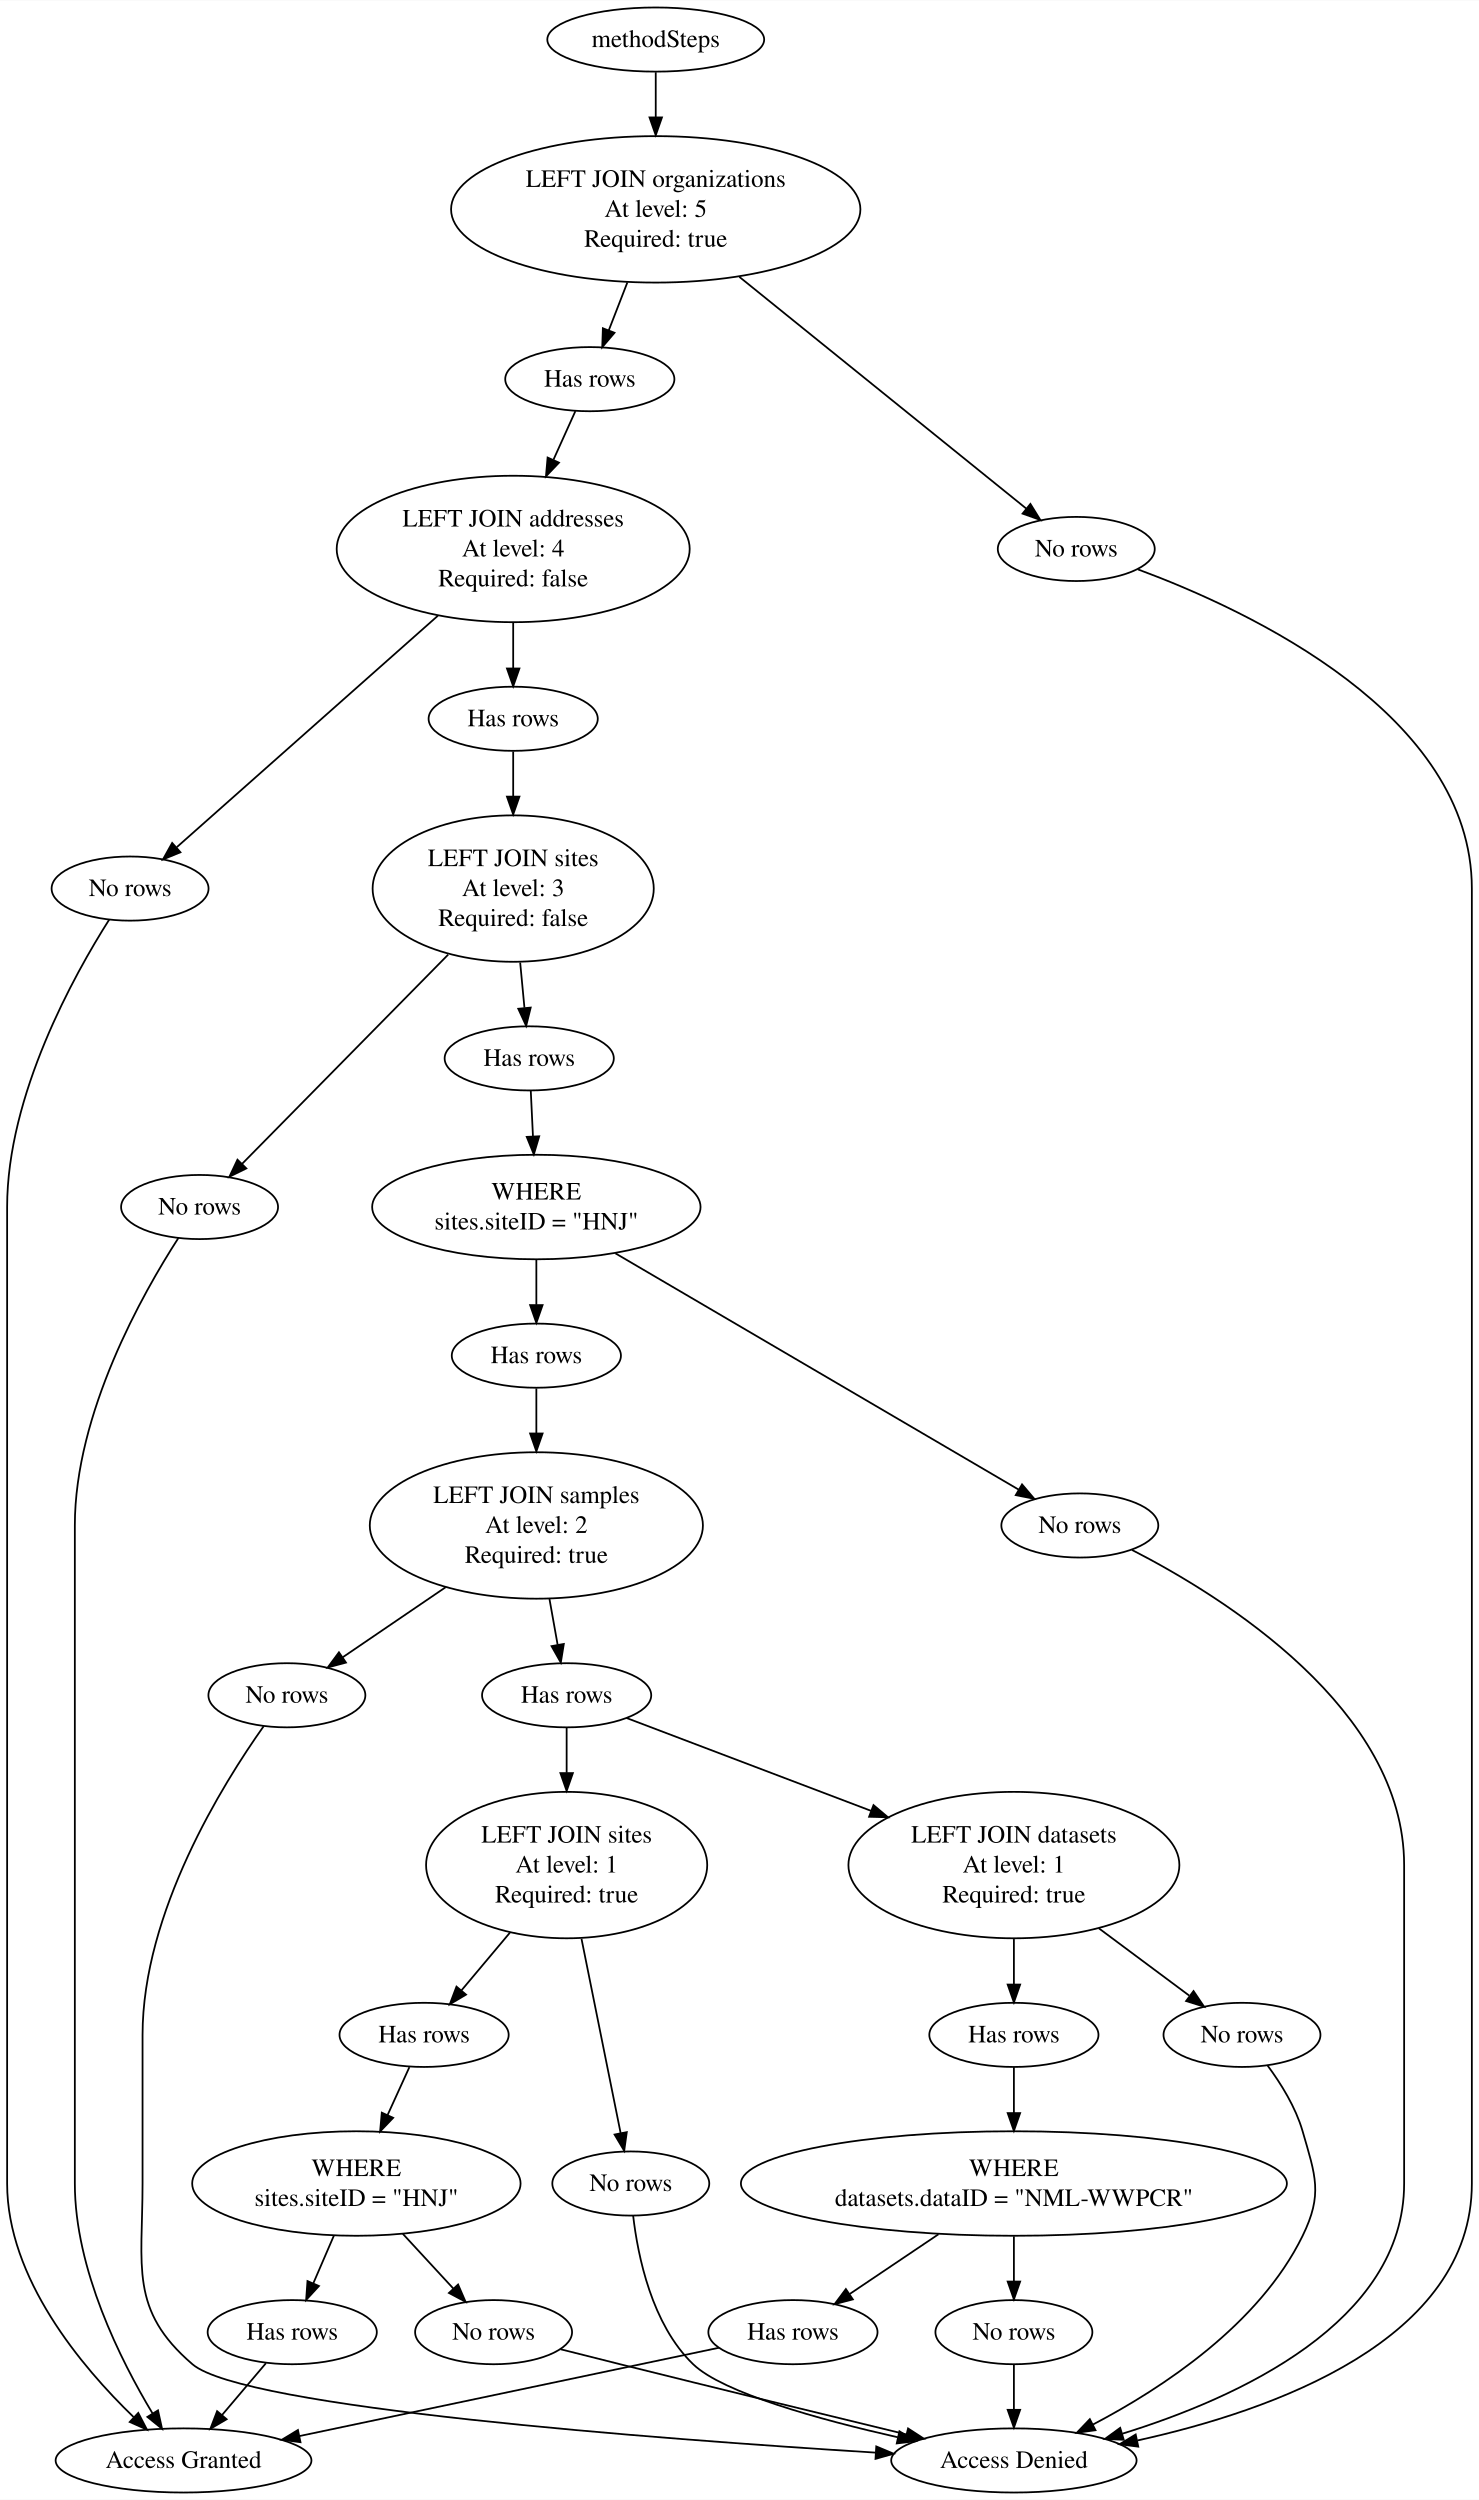
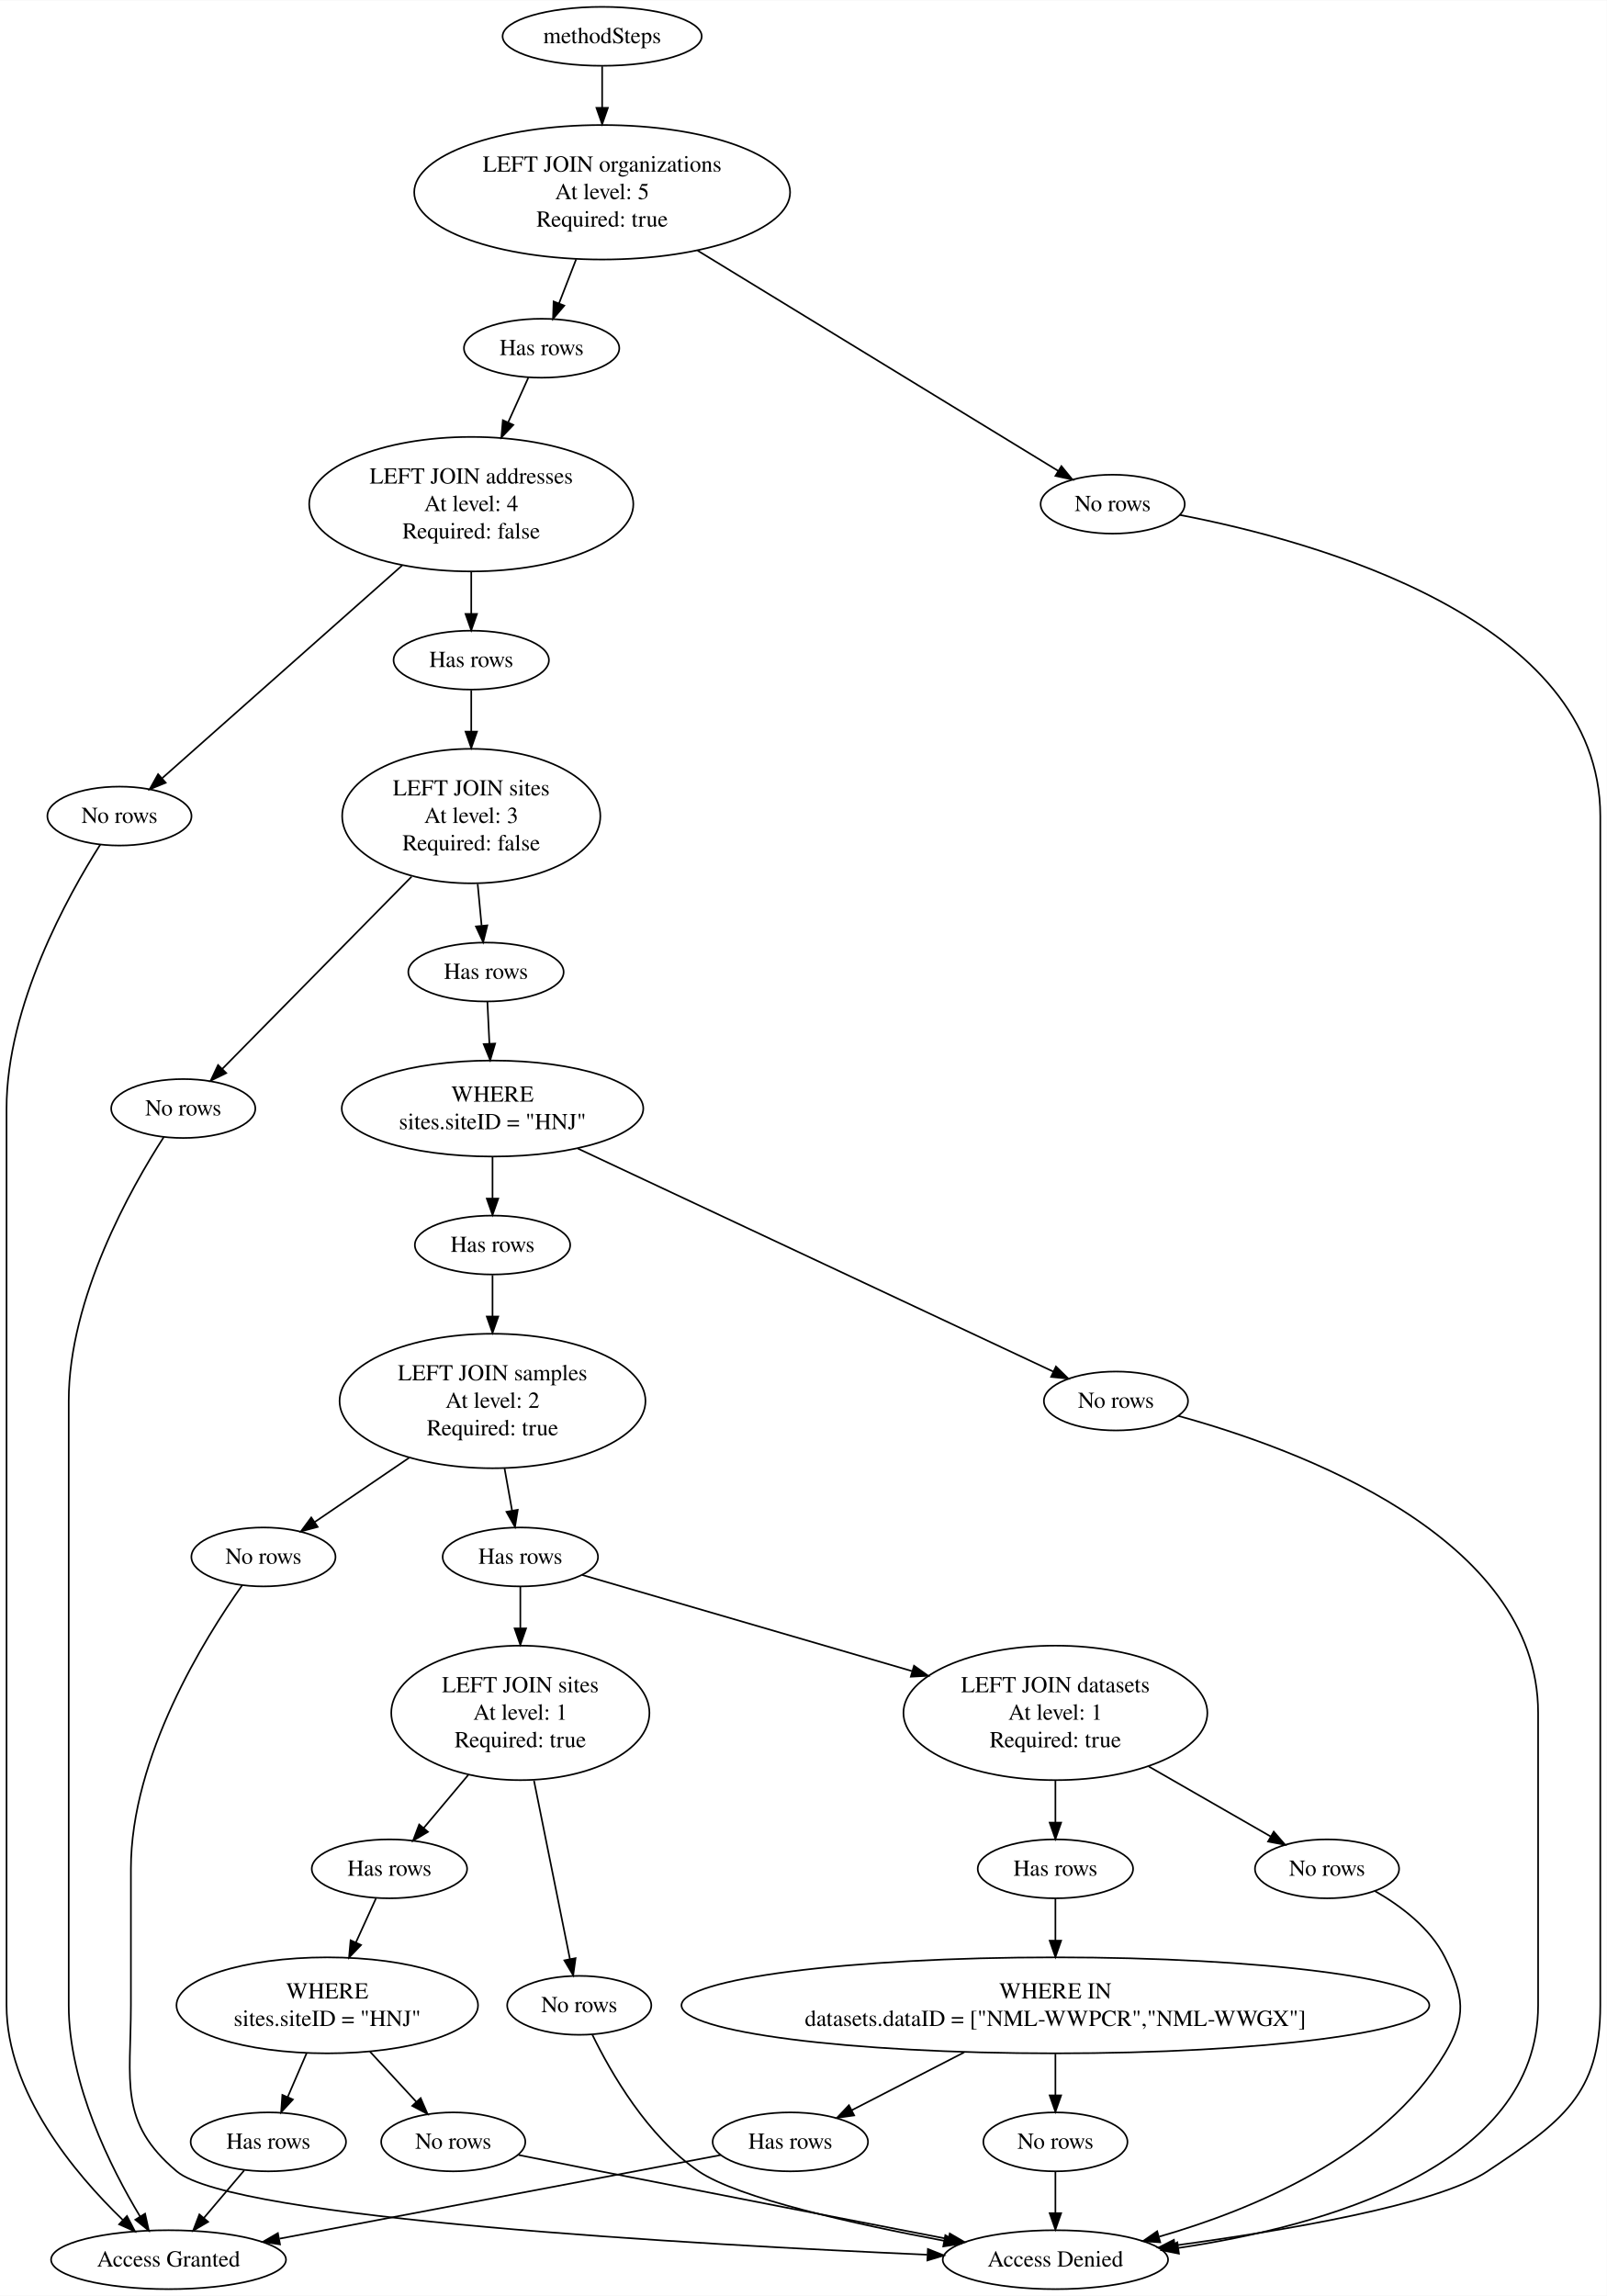
- <svg xmlns="http://www.w3.org/2000/svg" width="830pt" height="1403pt" viewBox="0.00 0.00 830.00 1402.61">
+ <svg xmlns="http://www.w3.org/2000/svg" width="982pt" height="1403pt" viewBox="0.00 0.00 982.00 1402.61">
  <g id="graph0" class="graph" transform="scale(1 1) rotate(0) translate(4 1398.613)">
-     <polygon fill="#ffffff" stroke="transparent" points="-4,4 -4,-1398.613 826,-1398.613 826,4 -4,4" />
+     <polygon fill="#ffffff" stroke="transparent" points="-4,4 -4,-1398.613 978,-1398.613 978,4 -4,4" />
    <g id="node1" class="node">
      <ellipse fill="none" stroke="#000000" cx="364" cy="-1376.613" rx="60.854" ry="18" />
      <text text-anchor="middle" x="364" y="-1372.413" font-family="Times,serif" font-size="14.00" fill="#000000">methodSteps</text>
    </g>
    <g id="node2" class="node">
      <ellipse fill="none" stroke="#000000" cx="364" cy="-1281.318" rx="114.857" ry="41.091" />
      <text text-anchor="middle" x="364" y="-1293.918" font-family="Times,serif" font-size="14.00" fill="#000000">LEFT JOIN organizations</text>
      <text text-anchor="middle" x="364" y="-1277.118" font-family="Times,serif" font-size="14.00" fill="#000000">At level: 5</text>
      <text text-anchor="middle" x="364" y="-1260.318" font-family="Times,serif" font-size="14.00" fill="#000000">Required: true</text>
    </g>
    <g id="edge1" class="edge">
      <path fill="none" stroke="#000000" d="M364,-1358.239C364,-1350.93 364,-1342.12 364,-1333.112" />
      <polygon fill="#000000" stroke="#000000" points="367.5,-1332.925 364,-1322.925 360.5,-1332.925 367.5,-1332.925" />
    </g>
    <g id="node3" class="node">
      <ellipse fill="none" stroke="#000000" cx="327" cy="-1186.023" rx="47.47" ry="18" />
      <text text-anchor="middle" x="327" y="-1181.823" font-family="Times,serif" font-size="14.00" fill="#000000">Has rows</text>
    </g>
    <g id="edge2" class="edge">
      <path fill="none" stroke="#000000" d="M348.094,-1240.351C344.546,-1231.214 340.869,-1221.743 337.598,-1213.317" />
      <polygon fill="#000000" stroke="#000000" points="340.858,-1212.044 333.976,-1203.989 334.332,-1214.578 340.858,-1212.044" />
    </g>
    <g id="node30" class="node">
-       <ellipse fill="none" stroke="#000000" cx="600" cy="-1090.728" rx="44.041" ry="18" />
-       <text text-anchor="middle" x="600" y="-1086.528" font-family="Times,serif" font-size="14.00" fill="#000000">No rows</text>
+       <ellipse fill="none" stroke="#000000" cx="676" cy="-1090.728" rx="44.041" ry="18" />
+       <text text-anchor="middle" x="676" y="-1086.528" font-family="Times,serif" font-size="14.00" fill="#000000">No rows</text>
    </g>
    <g id="edge37" class="edge">
-       <path fill="none" stroke="#000000" d="M410.908,-1243.436C458.973,-1204.619 532.128,-1145.54 571.886,-1113.432" />
-       <polygon fill="#000000" stroke="#000000" points="574.262,-1116.013 579.842,-1107.007 569.864,-1110.567 574.262,-1116.013" />
+       <path fill="none" stroke="#000000" d="M422.319,-1245.693C487.343,-1205.972 590.256,-1143.106 642.778,-1111.022" />
+       <polygon fill="#000000" stroke="#000000" points="644.661,-1113.973 651.37,-1105.773 641.012,-1107.999 644.661,-1113.973" />
    </g>
    <g id="node4" class="node">
      <ellipse fill="none" stroke="#000000" cx="284" cy="-1090.728" rx="99.052" ry="41.091" />
      <text text-anchor="middle" x="284" y="-1103.328" font-family="Times,serif" font-size="14.00" fill="#000000">LEFT JOIN addresses</text>
      <text text-anchor="middle" x="284" y="-1086.528" font-family="Times,serif" font-size="14.00" fill="#000000">At level: 4</text>
      <text text-anchor="middle" x="284" y="-1069.728" font-family="Times,serif" font-size="14.00" fill="#000000">Required: false</text>
    </g>
    <g id="edge3" class="edge">
      <path fill="none" stroke="#000000" d="M318.912,-1168.099C315.372,-1160.254 311.025,-1150.62 306.615,-1140.846" />
      <polygon fill="#000000" stroke="#000000" points="309.695,-1139.162 302.392,-1131.487 303.315,-1142.042 309.695,-1139.162" />
    </g>
    <g id="node5" class="node">
      <ellipse fill="none" stroke="#000000" cx="284" cy="-995.433" rx="47.47" ry="18" />
      <text text-anchor="middle" x="284" y="-991.233" font-family="Times,serif" font-size="14.00" fill="#000000">Has rows</text>
    </g>
    <g id="edge4" class="edge">
      <path fill="none" stroke="#000000" d="M284,-1049.207C284,-1040.656 284,-1031.836 284,-1023.876" />
      <polygon fill="#000000" stroke="#000000" points="287.5,-1023.659 284,-1013.659 280.5,-1023.659 287.5,-1023.659" />
    </g>
    <g id="node29" class="node">
      <ellipse fill="none" stroke="#000000" cx="69" cy="-900.138" rx="44.041" ry="18" />
      <text text-anchor="middle" x="69" y="-895.938" font-family="Times,serif" font-size="14.00" fill="#000000">No rows</text>
    </g>
    <g id="edge35" class="edge">
      <path fill="none" stroke="#000000" d="M241.779,-1053.301C198.235,-1014.7 131.691,-955.712 95.199,-923.362" />
      <polygon fill="#000000" stroke="#000000" points="97.262,-920.514 87.457,-916.5 92.619,-925.752 97.262,-920.514" />
    </g>
    <g id="node6" class="node">
      <ellipse fill="none" stroke="#000000" cx="284" cy="-900.138" rx="78.888" ry="41.091" />
      <text text-anchor="middle" x="284" y="-912.738" font-family="Times,serif" font-size="14.00" fill="#000000">LEFT JOIN sites</text>
      <text text-anchor="middle" x="284" y="-895.938" font-family="Times,serif" font-size="14.00" fill="#000000">At level: 3</text>
      <text text-anchor="middle" x="284" y="-879.138" font-family="Times,serif" font-size="14.00" fill="#000000">Required: false</text>
    </g>
    <g id="edge5" class="edge">
      <path fill="none" stroke="#000000" d="M284,-977.059C284,-969.75 284,-960.94 284,-951.931" />
      <polygon fill="#000000" stroke="#000000" points="287.5,-951.745 284,-941.745 280.5,-951.745 287.5,-951.745" />
    </g>
    <g id="node7" class="node">
      <ellipse fill="none" stroke="#000000" cx="293" cy="-804.843" rx="47.47" ry="18" />
      <text text-anchor="middle" x="293" y="-800.643" font-family="Times,serif" font-size="14.00" fill="#000000">Has rows</text>
    </g>
    <g id="edge6" class="edge">
      <path fill="none" stroke="#000000" d="M287.921,-858.617C288.729,-850.066 289.562,-841.246 290.314,-833.286" />
      <polygon fill="#000000" stroke="#000000" points="293.823,-833.353 291.279,-823.069 286.854,-832.695 293.823,-833.353" />
    </g>
    <g id="node28" class="node">
      <ellipse fill="none" stroke="#000000" cx="108" cy="-721.427" rx="44.041" ry="18" />
      <text text-anchor="middle" x="108" y="-717.227" font-family="Times,serif" font-size="14.00" fill="#000000">No rows</text>
    </g>
    <g id="edge33" class="edge">
      <path fill="none" stroke="#000000" d="M247.533,-863.109C212.818,-827.859 161.583,-775.836 131.82,-745.614" />
      <polygon fill="#000000" stroke="#000000" points="134.249,-743.093 124.739,-738.424 129.262,-748.004 134.249,-743.093" />
    </g>
    <g id="node8" class="node">
      <ellipse fill="none" stroke="#000000" cx="297" cy="-721.427" rx="92.149" ry="29.331" />
      <text text-anchor="middle" x="297" y="-725.627" font-family="Times,serif" font-size="14.00" fill="#000000">WHERE</text>
      <text text-anchor="middle" x="297" y="-708.827" font-family="Times,serif" font-size="14.00" fill="#000000">sites.siteID = "HNJ"</text>
    </g>
    <g id="edge7" class="edge">
      <path fill="none" stroke="#000000" d="M293.868,-786.743C294.232,-779.153 294.67,-770.009 295.103,-760.997" />
      <polygon fill="#000000" stroke="#000000" points="298.6,-761.126 295.583,-750.97 291.608,-760.791 298.6,-761.126" />
    </g>
    <g id="node9" class="node">
      <ellipse fill="none" stroke="#000000" cx="297" cy="-638.011" rx="47.47" ry="18" />
      <text text-anchor="middle" x="297" y="-633.811" font-family="Times,serif" font-size="14.00" fill="#000000">Has rows</text>
    </g>
    <g id="edge8" class="edge">
      <path fill="none" stroke="#000000" d="M297,-691.783C297,-683.578 297,-674.691 297,-666.55" />
      <polygon fill="#000000" stroke="#000000" points="300.5,-666.398 297,-656.398 293.5,-666.398 300.5,-666.398" />
    </g>
    <g id="node27" class="node">
-       <ellipse fill="none" stroke="#000000" cx="602" cy="-542.716" rx="44.041" ry="18" />
-       <text text-anchor="middle" x="602" y="-538.516" font-family="Times,serif" font-size="14.00" fill="#000000">No rows</text>
+       <ellipse fill="none" stroke="#000000" cx="678" cy="-542.716" rx="44.041" ry="18" />
+       <text text-anchor="middle" x="678" y="-538.516" font-family="Times,serif" font-size="14.00" fill="#000000">No rows</text>
    </g>
    <g id="edge31" class="edge">
-       <path fill="none" stroke="#000000" d="M341.35,-695.441C402.699,-659.494 512.16,-595.357 567.678,-562.827" />
-       <polygon fill="#000000" stroke="#000000" points="569.572,-565.774 576.431,-557.698 566.033,-559.734 569.572,-565.774" />
+       <path fill="none" stroke="#000000" d="M349.178,-696.953C426.841,-660.524 571.053,-592.88 639.728,-560.668" />
+       <polygon fill="#000000" stroke="#000000" points="641.335,-563.78 648.902,-556.365 638.362,-557.443 641.335,-563.78" />
    </g>
    <g id="node10" class="node">
      <ellipse fill="none" stroke="#000000" cx="297" cy="-542.716" rx="93.477" ry="41.091" />
      <text text-anchor="middle" x="297" y="-555.316" font-family="Times,serif" font-size="14.00" fill="#000000">LEFT JOIN samples</text>
      <text text-anchor="middle" x="297" y="-538.516" font-family="Times,serif" font-size="14.00" fill="#000000">At level: 2</text>
      <text text-anchor="middle" x="297" y="-521.716" font-family="Times,serif" font-size="14.00" fill="#000000">Required: true</text>
    </g>
    <g id="edge9" class="edge">
      <path fill="none" stroke="#000000" d="M297,-619.638C297,-612.328 297,-603.519 297,-594.51" />
      <polygon fill="#000000" stroke="#000000" points="300.5,-594.323 297,-584.324 293.5,-594.324 300.5,-594.323" />
    </g>
    <g id="node11" class="node">
      <ellipse fill="none" stroke="#000000" cx="314" cy="-447.421" rx="47.47" ry="18" />
      <text text-anchor="middle" x="314" y="-443.221" font-family="Times,serif" font-size="14.00" fill="#000000">Has rows</text>
    </g>
    <g id="edge10" class="edge">
      <path fill="none" stroke="#000000" d="M304.358,-501.473C305.905,-492.799 307.504,-483.837 308.944,-475.764" />
      <polygon fill="#000000" stroke="#000000" points="312.417,-476.223 310.728,-465.764 305.526,-474.993 312.417,-476.223" />
    </g>
    <g id="node26" class="node">
      <ellipse fill="none" stroke="#000000" cx="157" cy="-447.421" rx="44.041" ry="18" />
      <text text-anchor="middle" x="157" y="-443.221" font-family="Times,serif" font-size="14.00" fill="#000000">No rows</text>
    </g>
    <g id="edge29" class="edge">
      <path fill="none" stroke="#000000" d="M246.061,-508.043C226.753,-494.901 205.352,-480.333 188.368,-468.773" />
      <polygon fill="#000000" stroke="#000000" points="190.16,-465.759 179.923,-463.025 186.221,-471.545 190.16,-465.759" />
    </g>
    <g id="node12" class="node">
      <ellipse fill="none" stroke="#000000" cx="314" cy="-352.126" rx="78.888" ry="41.091" />
      <text text-anchor="middle" x="314" y="-364.726" font-family="Times,serif" font-size="14.00" fill="#000000">LEFT JOIN sites</text>
      <text text-anchor="middle" x="314" y="-347.926" font-family="Times,serif" font-size="14.00" fill="#000000">At level: 1</text>
      <text text-anchor="middle" x="314" y="-331.126" font-family="Times,serif" font-size="14.00" fill="#000000">Required: true</text>
    </g>
    <g id="edge11" class="edge">
      <path fill="none" stroke="#000000" d="M314,-429.048C314,-421.738 314,-412.929 314,-403.92" />
      <polygon fill="#000000" stroke="#000000" points="317.5,-403.733 314,-393.733 310.5,-403.733 317.5,-403.733" />
    </g>
    <g id="node20" class="node">
-       <ellipse fill="none" stroke="#000000" cx="565" cy="-352.126" rx="92.866" ry="41.091" />
-       <text text-anchor="middle" x="565" y="-364.726" font-family="Times,serif" font-size="14.00" fill="#000000">LEFT JOIN datasets</text>
-       <text text-anchor="middle" x="565" y="-347.926" font-family="Times,serif" font-size="14.00" fill="#000000">At level: 1</text>
-       <text text-anchor="middle" x="565" y="-331.126" font-family="Times,serif" font-size="14.00" fill="#000000">Required: true</text>
+       <ellipse fill="none" stroke="#000000" cx="641" cy="-352.126" rx="92.866" ry="41.091" />
+       <text text-anchor="middle" x="641" y="-364.726" font-family="Times,serif" font-size="14.00" fill="#000000">LEFT JOIN datasets</text>
+       <text text-anchor="middle" x="641" y="-347.926" font-family="Times,serif" font-size="14.00" fill="#000000">At level: 1</text>
+       <text text-anchor="middle" x="641" y="-331.126" font-family="Times,serif" font-size="14.00" fill="#000000">Required: true</text>
    </g>
    <g id="edge20" class="edge">
-       <path fill="none" stroke="#000000" d="M347.591,-434.668C382.521,-421.407 438.479,-400.161 484.876,-382.546" />
-       <polygon fill="#000000" stroke="#000000" points="486.212,-385.783 494.319,-378.961 483.728,-379.239 486.212,-385.783" />
+       <path fill="none" stroke="#000000" d="M351.83,-436.397C400.763,-422.137 487.51,-396.857 553.266,-377.694" />
+       <polygon fill="#000000" stroke="#000000" points="554.597,-380.952 563.219,-374.793 552.639,-374.231 554.597,-380.952" />
    </g>
    <g id="node13" class="node">
      <ellipse fill="none" stroke="#000000" cx="234" cy="-256.831" rx="47.47" ry="18" />
      <text text-anchor="middle" x="234" y="-252.631" font-family="Times,serif" font-size="14.00" fill="#000000">Has rows</text>
    </g>
    <g id="edge12" class="edge">
      <path fill="none" stroke="#000000" d="M282.152,-314.189C273.029,-303.322 263.315,-291.751 255.019,-281.869" />
      <polygon fill="#000000" stroke="#000000" points="257.538,-279.426 248.428,-274.018 252.177,-283.927 257.538,-279.426" />
    </g>
    <g id="node19" class="node">
      <ellipse fill="none" stroke="#000000" cx="350" cy="-173.416" rx="44.041" ry="18" />
      <text text-anchor="middle" x="350" y="-169.216" font-family="Times,serif" font-size="14.00" fill="#000000">No rows</text>
    </g>
    <g id="edge18" class="edge">
      <path fill="none" stroke="#000000" d="M322.35,-310.677C329.083,-277.25 338.375,-231.123 344.286,-201.781" />
      <polygon fill="#000000" stroke="#000000" points="347.756,-202.279 346.3,-191.784 340.894,-200.896 347.756,-202.279" />
    </g>
    <g id="node14" class="node">
      <ellipse fill="none" stroke="#000000" cx="196" cy="-173.416" rx="92.149" ry="29.331" />
      <text text-anchor="middle" x="196" y="-177.616" font-family="Times,serif" font-size="14.00" fill="#000000">WHERE</text>
      <text text-anchor="middle" x="196" y="-160.816" font-family="Times,serif" font-size="14.00" fill="#000000">sites.siteID = "HNJ"</text>
    </g>
    <g id="edge13" class="edge">
      <path fill="none" stroke="#000000" d="M225.755,-238.731C222.153,-230.825 217.782,-221.231 213.513,-211.859" />
      <polygon fill="#000000" stroke="#000000" points="216.64,-210.28 209.309,-202.631 210.269,-213.182 216.64,-210.28" />
    </g>
    <g id="node15" class="node">
      <ellipse fill="none" stroke="#000000" cx="160" cy="-90" rx="47.47" ry="18" />
      <text text-anchor="middle" x="160" y="-85.8" font-family="Times,serif" font-size="14.00" fill="#000000">Has rows</text>
    </g>
    <g id="edge14" class="edge">
      <path fill="none" stroke="#000000" d="M183.409,-144.241C179.638,-135.502 175.517,-125.954 171.799,-117.339" />
      <polygon fill="#000000" stroke="#000000" points="174.988,-115.894 167.811,-108.1 168.56,-118.668 174.988,-115.894" />
    </g>
    <g id="node17" class="node">
      <ellipse fill="none" stroke="#000000" cx="273" cy="-90" rx="44.041" ry="18" />
      <text text-anchor="middle" x="273" y="-85.8" font-family="Times,serif" font-size="14.00" fill="#000000">No rows</text>
    </g>
    <g id="edge16" class="edge">
      <path fill="none" stroke="#000000" d="M222.069,-145.175C231.295,-135.18 241.588,-124.029 250.493,-114.382" />
      <polygon fill="#000000" stroke="#000000" points="253.079,-116.741 257.29,-107.019 247.936,-111.993 253.079,-116.741" />
    </g>
    <g id="node16" class="node">
      <ellipse fill="none" stroke="#000000" cx="99" cy="-18" rx="71.787" ry="18" />
      <text text-anchor="middle" x="99" y="-13.8" font-family="Times,serif" font-size="14.00" fill="#000000">Access Granted</text>
    </g>
    <g id="edge15" class="edge">
      <path fill="none" stroke="#000000" d="M145.234,-72.571C137.851,-63.857 128.775,-53.144 120.625,-43.524" />
      <polygon fill="#000000" stroke="#000000" points="123.189,-41.136 114.054,-35.769 117.848,-45.661 123.189,-41.136" />
    </g>
    <g id="node18" class="node">
-       <ellipse fill="none" stroke="#000000" cx="565" cy="-18" rx="68.858" ry="18" />
-       <text text-anchor="middle" x="565" y="-13.8" font-family="Times,serif" font-size="14.00" fill="#000000">Access Denied</text>
+       <ellipse fill="none" stroke="#000000" cx="641" cy="-18" rx="68.858" ry="18" />
+       <text text-anchor="middle" x="641" y="-13.8" font-family="Times,serif" font-size="14.00" fill="#000000">Access Denied</text>
    </g>
    <g id="edge17" class="edge">
-       <path fill="none" stroke="#000000" d="M310.569,-80.411C321.358,-77.675 333.141,-74.703 344,-72 398.339,-58.474 460.274,-43.367 504.725,-32.579" />
-       <polygon fill="#000000" stroke="#000000" points="505.606,-35.967 514.5,-30.208 503.956,-29.164 505.606,-35.967" />
+       <path fill="none" stroke="#000000" d="M312.865,-81.978C328.495,-78.845 346.585,-75.236 363,-72 435.809,-57.648 519.402,-41.448 575.752,-30.568" />
+       <polygon fill="#000000" stroke="#000000" points="576.444,-33.999 585.6,-28.668 575.117,-27.126 576.444,-33.999" />
    </g>
    <g id="edge19" class="edge">
-       <path fill="none" stroke="#000000" d="M351.321,-155.384C353.943,-132.784 361.754,-94.315 385,-72 401.739,-55.931 455.448,-41.048 499.875,-30.993" />
-       <polygon fill="#000000" stroke="#000000" points="500.772,-34.38 509.776,-28.796 499.255,-27.546 500.772,-34.38" />
+       <path fill="none" stroke="#000000" d="M358.048,-155.377C369.248,-132.403 391.737,-93.153 423,-72 447.321,-55.544 518.491,-39.758 572.961,-29.551" />
+       <polygon fill="#000000" stroke="#000000" points="573.725,-32.97 582.923,-27.712 572.453,-26.086 573.725,-32.97" />
    </g>
    <g id="node21" class="node">
-       <ellipse fill="none" stroke="#000000" cx="565" cy="-256.831" rx="47.47" ry="18" />
-       <text text-anchor="middle" x="565" y="-252.631" font-family="Times,serif" font-size="14.00" fill="#000000">Has rows</text>
+       <ellipse fill="none" stroke="#000000" cx="641" cy="-256.831" rx="47.47" ry="18" />
+       <text text-anchor="middle" x="641" y="-252.631" font-family="Times,serif" font-size="14.00" fill="#000000">Has rows</text>
    </g>
    <g id="edge21" class="edge">
-       <path fill="none" stroke="#000000" d="M565,-310.606C565,-302.054 565,-293.235 565,-285.274" />
-       <polygon fill="#000000" stroke="#000000" points="568.5,-285.057 565,-275.057 561.5,-285.057 568.5,-285.057" />
+       <path fill="none" stroke="#000000" d="M641,-310.606C641,-302.054 641,-293.235 641,-285.274" />
+       <polygon fill="#000000" stroke="#000000" points="644.5,-285.057 641,-275.057 637.5,-285.057 644.5,-285.057" />
    </g>
    <g id="node25" class="node">
-       <ellipse fill="none" stroke="#000000" cx="693" cy="-256.831" rx="44.041" ry="18" />
-       <text text-anchor="middle" x="693" y="-252.631" font-family="Times,serif" font-size="14.00" fill="#000000">No rows</text>
+       <ellipse fill="none" stroke="#000000" cx="807" cy="-256.831" rx="44.041" ry="18" />
+       <text text-anchor="middle" x="807" y="-252.631" font-family="Times,serif" font-size="14.00" fill="#000000">No rows</text>
    </g>
    <g id="edge27" class="edge">
-       <path fill="none" stroke="#000000" d="M612.663,-316.642C629.656,-303.991 648.296,-290.113 663.34,-278.913" />
-       <polygon fill="#000000" stroke="#000000" points="665.811,-281.437 671.742,-272.658 661.631,-275.822 665.811,-281.437" />
+       <path fill="none" stroke="#000000" d="M698.128,-319.331C722.91,-305.104 751.112,-288.914 772.603,-276.578" />
+       <polygon fill="#000000" stroke="#000000" points="774.442,-279.557 781.372,-271.543 770.957,-273.486 774.442,-279.557" />
    </g>
    <g id="node22" class="node">
-       <ellipse fill="none" stroke="#000000" cx="565" cy="-173.416" rx="153.196" ry="29.331" />
-       <text text-anchor="middle" x="565" y="-177.616" font-family="Times,serif" font-size="14.00" fill="#000000">WHERE</text>
-       <text text-anchor="middle" x="565" y="-160.816" font-family="Times,serif" font-size="14.00" fill="#000000">datasets.dataID = "NML-WWPCR"</text>
+       <ellipse fill="none" stroke="#000000" cx="641" cy="-173.416" rx="228.52" ry="29.331" />
+       <text text-anchor="middle" x="641" y="-177.616" font-family="Times,serif" font-size="14.00" fill="#000000">WHERE IN</text>
+       <text text-anchor="middle" x="641" y="-160.816" font-family="Times,serif" font-size="14.00" fill="#000000">datasets.dataID = ["NML-WWPCR","NML-WWGX"]</text>
    </g>
    <g id="edge22" class="edge">
-       <path fill="none" stroke="#000000" d="M565,-238.731C565,-231.142 565,-221.997 565,-212.986" />
-       <polygon fill="#000000" stroke="#000000" points="568.5,-212.959 565,-202.959 561.5,-212.959 568.5,-212.959" />
+       <path fill="none" stroke="#000000" d="M641,-238.731C641,-231.142 641,-221.997 641,-212.986" />
+       <polygon fill="#000000" stroke="#000000" points="644.5,-212.959 641,-202.959 637.5,-212.959 644.5,-212.959" />
    </g>
    <g id="node23" class="node">
-       <ellipse fill="none" stroke="#000000" cx="441" cy="-90" rx="47.47" ry="18" />
-       <text text-anchor="middle" x="441" y="-85.8" font-family="Times,serif" font-size="14.00" fill="#000000">Has rows</text>
+       <ellipse fill="none" stroke="#000000" cx="479" cy="-90" rx="47.47" ry="18" />
+       <text text-anchor="middle" x="479" y="-85.8" font-family="Times,serif" font-size="14.00" fill="#000000">Has rows</text>
    </g>
    <g id="edge23" class="edge">
-       <path fill="none" stroke="#000000" d="M522.673,-144.942C506.369,-133.974 488.039,-121.644 472.882,-111.447" />
-       <polygon fill="#000000" stroke="#000000" points="474.614,-108.394 464.363,-105.717 470.707,-114.202 474.614,-108.394" />
+       <path fill="none" stroke="#000000" d="M585.249,-144.709C562.549,-133.02 536.91,-119.819 516.506,-109.312" />
+       <polygon fill="#000000" stroke="#000000" points="518.021,-106.156 507.528,-104.69 514.817,-112.379 518.021,-106.156" />
    </g>
    <g id="node24" class="node">
-       <ellipse fill="none" stroke="#000000" cx="565" cy="-90" rx="44.041" ry="18" />
-       <text text-anchor="middle" x="565" y="-85.8" font-family="Times,serif" font-size="14.00" fill="#000000">No rows</text>
+       <ellipse fill="none" stroke="#000000" cx="641" cy="-90" rx="44.041" ry="18" />
+       <text text-anchor="middle" x="641" y="-85.8" font-family="Times,serif" font-size="14.00" fill="#000000">No rows</text>
    </g>
    <g id="edge25" class="edge">
-       <path fill="none" stroke="#000000" d="M565,-143.772C565,-135.566 565,-126.68 565,-118.539" />
-       <polygon fill="#000000" stroke="#000000" points="568.5,-118.386 565,-108.387 561.5,-118.387 568.5,-118.386" />
+       <path fill="none" stroke="#000000" d="M641,-143.772C641,-135.566 641,-126.68 641,-118.539" />
+       <polygon fill="#000000" stroke="#000000" points="644.5,-118.386 641,-108.387 637.5,-118.387 644.5,-118.386" />
    </g>
    <g id="edge24" class="edge">
-       <path fill="none" stroke="#000000" d="M399.406,-81.243C340.785,-68.902 233.301,-46.274 164.059,-31.697" />
-       <polygon fill="#000000" stroke="#000000" points="164.638,-28.242 154.131,-29.607 163.196,-35.092 164.638,-28.242" />
+       <path fill="none" stroke="#000000" d="M436.515,-81.95C371.087,-69.553 245.056,-45.674 166.883,-30.862" />
+       <polygon fill="#000000" stroke="#000000" points="167.13,-27.347 156.653,-28.924 165.827,-34.224 167.13,-27.347" />
    </g>
    <g id="edge26" class="edge">
-       <path fill="none" stroke="#000000" d="M565,-71.831C565,-64.131 565,-54.974 565,-46.417" />
-       <polygon fill="#000000" stroke="#000000" points="568.5,-46.413 565,-36.413 561.5,-46.413 568.5,-46.413" />
+       <path fill="none" stroke="#000000" d="M641,-71.831C641,-64.131 641,-54.974 641,-46.417" />
+       <polygon fill="#000000" stroke="#000000" points="644.5,-46.413 641,-36.413 637.5,-46.413 644.5,-46.413" />
    </g>
    <g id="edge28" class="edge">
-       <path fill="none" stroke="#000000" d="M707.404,-239.574C714.833,-229.534 723.13,-216.243 727,-202.831 734.25,-177.709 738.488,-167.488 727,-144 702.725,-94.367 648.418,-58.631 609.369,-38.168" />
-       <polygon fill="#000000" stroke="#000000" points="610.794,-34.966 600.295,-33.542 607.614,-41.202 610.794,-34.966" />
+       <path fill="none" stroke="#000000" d="M836.292,-243.248C852.056,-234.22 870.056,-220.72 879,-202.831 890.693,-179.445 892.487,-166.4 879,-144 841.407,-81.561 761.344,-48.443 704.475,-32.09" />
+       <polygon fill="#000000" stroke="#000000" points="705.068,-28.622 694.497,-29.323 703.198,-35.368 705.068,-28.622" />
    </g>
    <g id="edge30" class="edge">
-       <path fill="none" stroke="#000000" d="M143.986,-430.081C121.089,-397.796 76,-325.501 76,-256.831 76,-256.831 76,-256.831 76,-173.416 76,-126.656 68.509,-102.445 104,-72 132.481,-47.569 363.566,-30.102 487.351,-22.399" />
-       <polygon fill="#000000" stroke="#000000" points="487.764,-25.881 497.53,-21.773 487.333,-18.894 487.764,-25.881" />
+       <path fill="none" stroke="#000000" d="M143.986,-430.081C121.089,-397.796 76,-325.501 76,-256.831 76,-256.831 76,-256.831 76,-173.416 76,-126.656 68.261,-102.153 104,-72 138.3,-43.061 422.007,-27.193 562.618,-21.04" />
+       <polygon fill="#000000" stroke="#000000" points="563.06,-24.524 572.899,-20.596 562.758,-17.531 563.06,-24.524" />
    </g>
    <g id="edge32" class="edge">
-       <path fill="none" stroke="#000000" d="M631.241,-528.996C682.689,-502.595 784,-439.512 784,-352.126 784,-352.126 784,-352.126 784,-173.416 784,-95.478 690.616,-53.056 625.808,-33" />
-       <polygon fill="#000000" stroke="#000000" points="626.653,-29.6 616.069,-30.086 624.646,-36.306 626.653,-29.6" />
+       <path fill="none" stroke="#000000" d="M716.069,-533.604C787.836,-513.908 936,-460.161 936,-352.126 936,-352.126 936,-352.126 936,-173.416 936,-74.16 803.665,-38.143 716.264,-25.179" />
+       <polygon fill="#000000" stroke="#000000" points="716.495,-21.677 706.104,-23.745 715.517,-28.609 716.495,-21.677" />
    </g>
    <g id="edge34" class="edge">
      <path fill="none" stroke="#000000" d="M96.126,-704.053C76.154,-673.089 38,-605.694 38,-542.716 38,-542.716 38,-542.716 38,-173.416 38,-125.344 63.6,-74.332 81.632,-44.364" />
      <polygon fill="#000000" stroke="#000000" points="84.666,-46.112 86.948,-35.766 78.713,-42.43 84.666,-46.112" />
    </g>
    <g id="edge36" class="edge">
      <path fill="none" stroke="#000000" d="M57.295,-882.739C37.609,-851.737 0,-784.285 0,-721.427 0,-721.427 0,-721.427 0,-173.416 0,-120.262 41.703,-70.637 70.976,-42.352" />
      <polygon fill="#000000" stroke="#000000" points="73.597,-44.691 78.487,-35.292 68.803,-39.59 73.597,-44.691" />
    </g>
    <g id="edge38" class="edge">
-       <path fill="none" stroke="#000000" d="M634.688,-1079.235C697.125,-1056.11 822,-997.668 822,-900.138 822,-900.138 822,-900.138 822,-173.416 822,-85.464 710.426,-45.942 634.308,-29.212" />
-       <polygon fill="#000000" stroke="#000000" points="634.791,-25.737 624.284,-27.095 633.344,-32.586 634.791,-25.737" />
+       <path fill="none" stroke="#000000" d="M717.123,-1084.123C798.872,-1068.402 974,-1020.659 974,-900.138 974,-900.138 974,-900.138 974,-173.416 974,-118.899 950.374,-102.221 905,-72 874.261,-51.526 781.011,-35.766 714.054,-26.693" />
+       <polygon fill="#000000" stroke="#000000" points="714.337,-23.2 703.963,-25.349 713.413,-30.139 714.337,-23.2" />
    </g>
  </g>
</svg>
